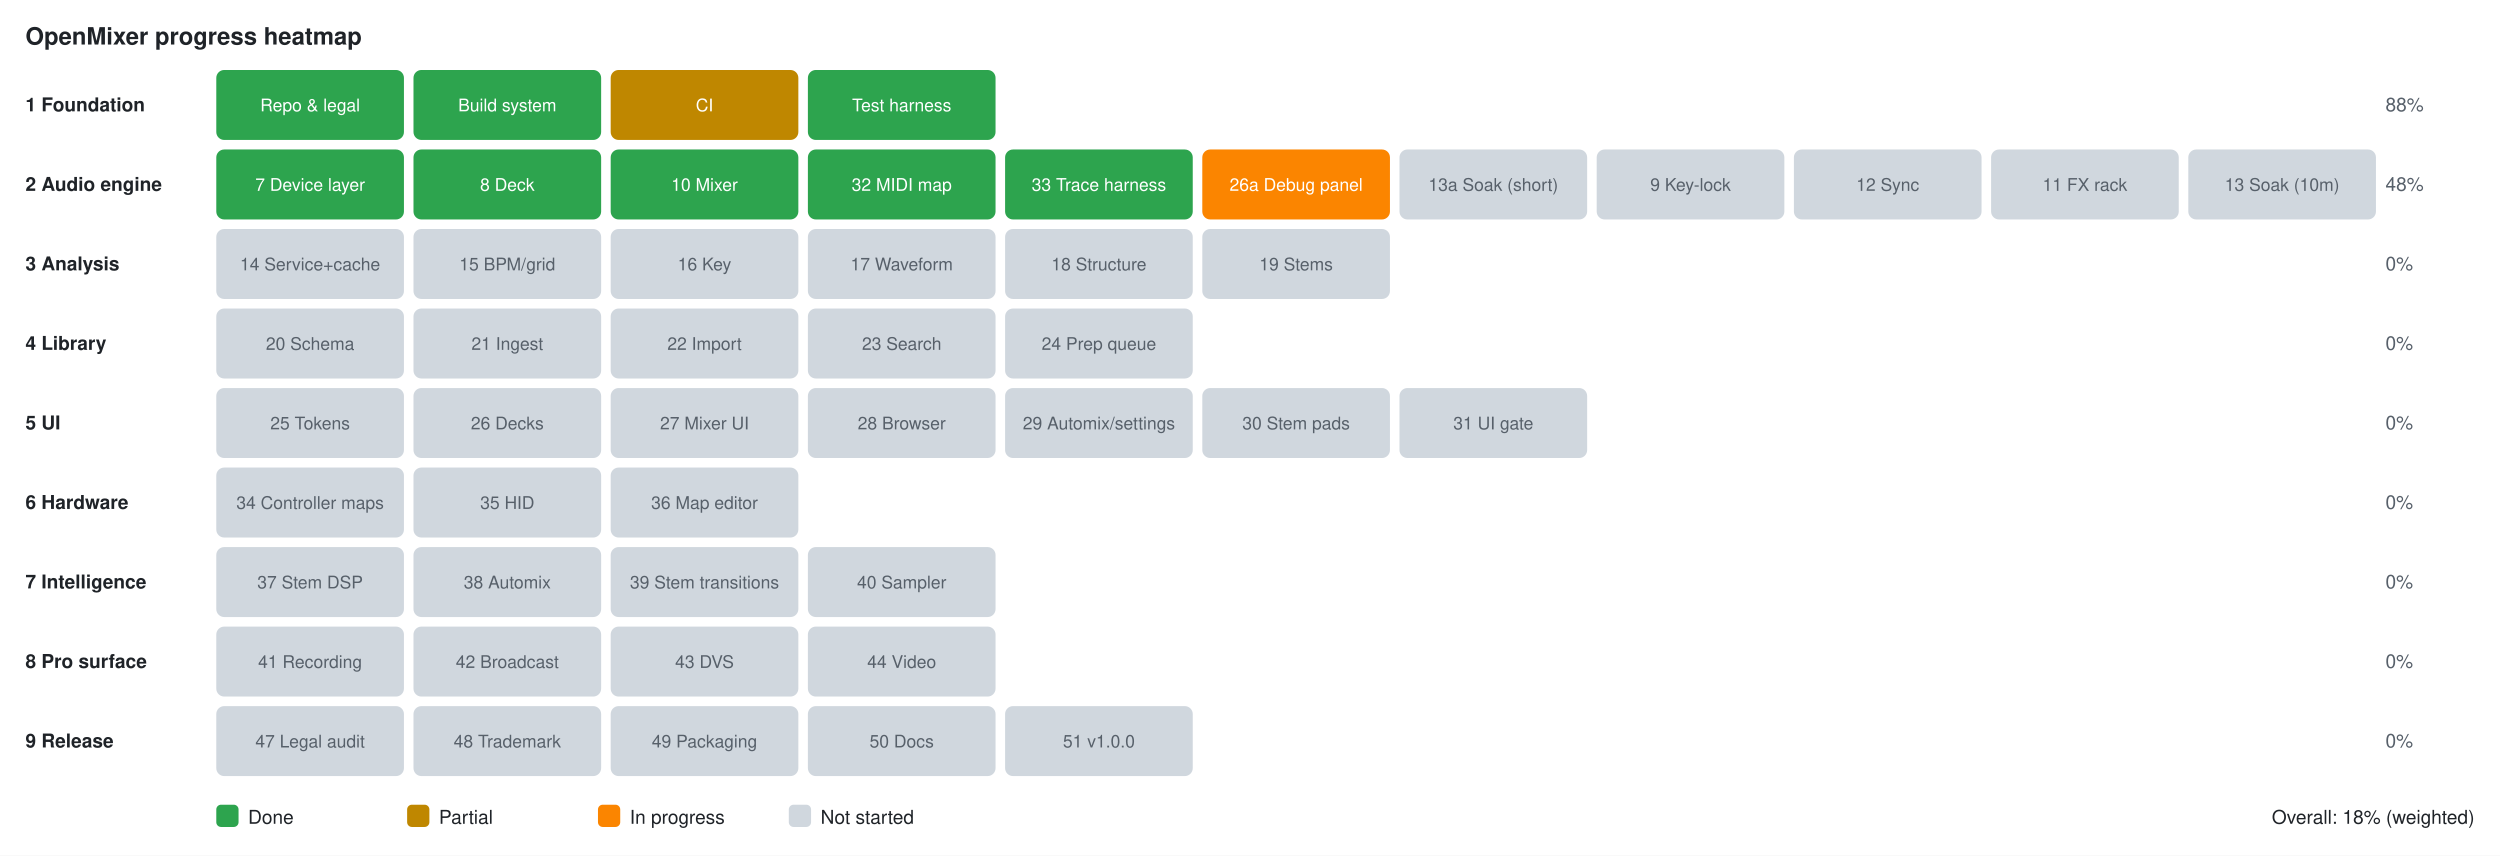
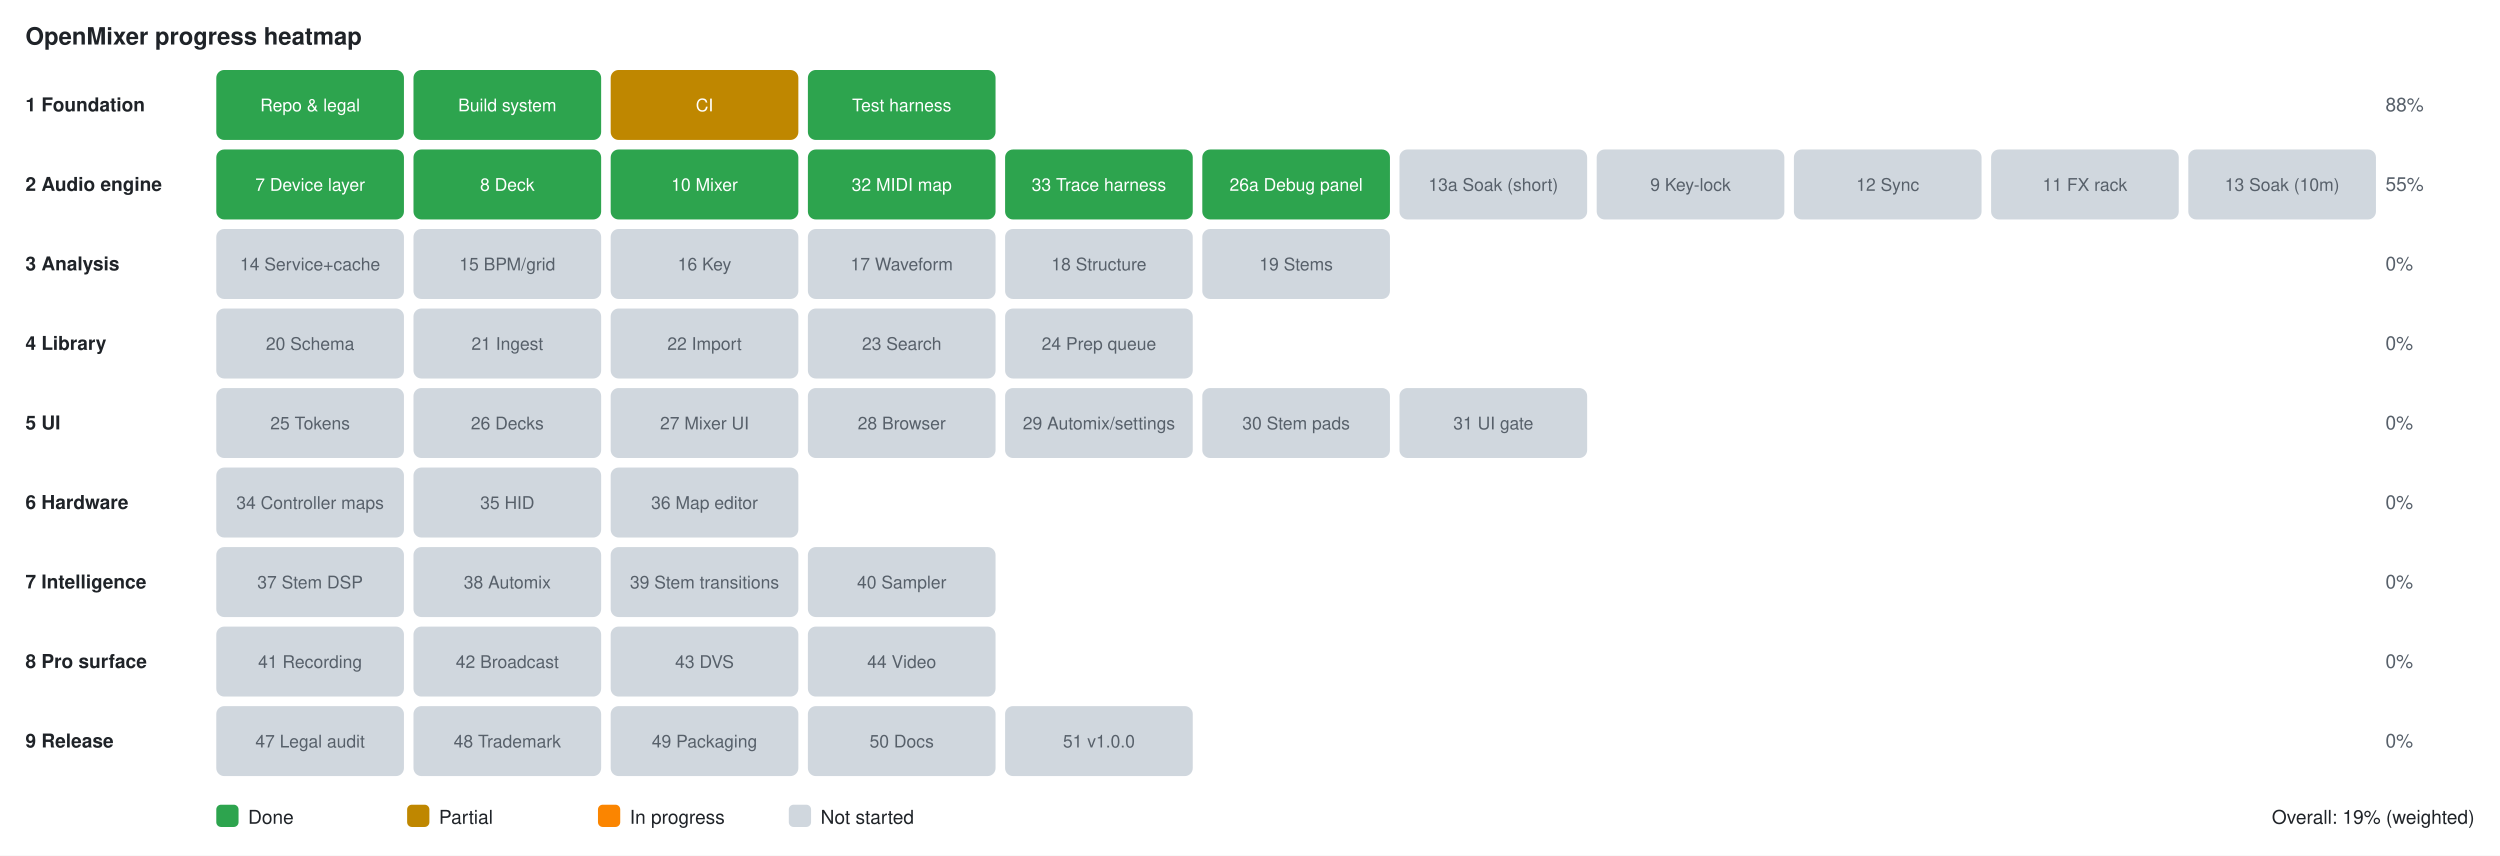
<svg xmlns="http://www.w3.org/2000/svg" width="1572" height="538" viewBox="0 0 1572 538" font-family="-apple-system,Segoe UI,Helvetica,Arial,sans-serif">
  <rect width="100%" height="100%" fill="#ffffff" />
  <text x="16" y="28" font-size="15" font-weight="600" fill="#1f2328">OpenMixer progress heatmap</text>
  <text x="16" y="70.0" font-size="12" font-weight="600" fill="#1f2328">1 Foundation</text>
  <g>
    <rect x="136" y="44" width="118" height="44" rx="5" fill="#2da44e" />
    <text x="195.0" y="70.0" font-size="11" text-anchor="middle" fill="#ffffff">Repo &amp; legal</text>
  </g>
  <g>
    <rect x="260" y="44" width="118" height="44" rx="5" fill="#2da44e" />
    <text x="319.0" y="70.0" font-size="11" text-anchor="middle" fill="#ffffff">Build system</text>
  </g>
  <g>
    <rect x="384" y="44" width="118" height="44" rx="5" fill="#bf8700" />
    <text x="443.0" y="70.0" font-size="11" text-anchor="middle" fill="#ffffff">CI</text>
  </g>
  <g>
    <rect x="508" y="44" width="118" height="44" rx="5" fill="#2da44e" />
    <text x="567.0" y="70.0" font-size="11" text-anchor="middle" fill="#ffffff">Test harness</text>
  </g>
  <text x="1500" y="70.0" font-size="12" fill="#57606a">88%</text>
  <text x="16" y="120.0" font-size="12" font-weight="600" fill="#1f2328">2 Audio engine</text>
  <g>
    <rect x="136" y="94" width="118" height="44" rx="5" fill="#2da44e" />
    <text x="195.0" y="120.0" font-size="11" text-anchor="middle" fill="#ffffff">7 Device layer</text>
  </g>
  <g>
    <rect x="260" y="94" width="118" height="44" rx="5" fill="#2da44e" />
    <text x="319.0" y="120.0" font-size="11" text-anchor="middle" fill="#ffffff">8 Deck</text>
  </g>
  <g>
    <rect x="384" y="94" width="118" height="44" rx="5" fill="#2da44e" />
    <text x="443.0" y="120.0" font-size="11" text-anchor="middle" fill="#ffffff">10 Mixer</text>
  </g>
  <g>
    <rect x="508" y="94" width="118" height="44" rx="5" fill="#2da44e" />
    <text x="567.0" y="120.0" font-size="11" text-anchor="middle" fill="#ffffff">32 MIDI map</text>
  </g>
  <g>
    <rect x="632" y="94" width="118" height="44" rx="5" fill="#2da44e" />
    <text x="691.0" y="120.0" font-size="11" text-anchor="middle" fill="#ffffff">33 Trace harness</text>
  </g>
  <g>
-     <rect x="756" y="94" width="118" height="44" rx="5" fill="#fb8500" />
+     <rect x="756" y="94" width="118" height="44" rx="5" fill="#2da44e" />
    <text x="815.0" y="120.0" font-size="11" text-anchor="middle" fill="#ffffff">26a Debug panel</text>
  </g>
  <g>
    <rect x="880" y="94" width="118" height="44" rx="5" fill="#d0d7de" />
    <text x="939.0" y="120.0" font-size="11" text-anchor="middle" fill="#57606a">13a Soak (short)</text>
  </g>
  <g>
    <rect x="1004" y="94" width="118" height="44" rx="5" fill="#d0d7de" />
    <text x="1063.0" y="120.0" font-size="11" text-anchor="middle" fill="#57606a">9 Key-lock</text>
  </g>
  <g>
    <rect x="1128" y="94" width="118" height="44" rx="5" fill="#d0d7de" />
    <text x="1187.0" y="120.0" font-size="11" text-anchor="middle" fill="#57606a">12 Sync</text>
  </g>
  <g>
    <rect x="1252" y="94" width="118" height="44" rx="5" fill="#d0d7de" />
    <text x="1311.0" y="120.0" font-size="11" text-anchor="middle" fill="#57606a">11 FX rack</text>
  </g>
  <g>
    <rect x="1376" y="94" width="118" height="44" rx="5" fill="#d0d7de" />
    <text x="1435.0" y="120.0" font-size="11" text-anchor="middle" fill="#57606a">13 Soak (10m)</text>
  </g>
-   <text x="1500" y="120.0" font-size="12" fill="#57606a">48%</text>
+   <text x="1500" y="120.0" font-size="12" fill="#57606a">55%</text>
  <text x="16" y="170.0" font-size="12" font-weight="600" fill="#1f2328">3 Analysis</text>
  <g>
    <rect x="136" y="144" width="118" height="44" rx="5" fill="#d0d7de" />
    <text x="195.0" y="170.0" font-size="11" text-anchor="middle" fill="#57606a">14 Service+cache</text>
  </g>
  <g>
    <rect x="260" y="144" width="118" height="44" rx="5" fill="#d0d7de" />
    <text x="319.0" y="170.0" font-size="11" text-anchor="middle" fill="#57606a">15 BPM/grid</text>
  </g>
  <g>
    <rect x="384" y="144" width="118" height="44" rx="5" fill="#d0d7de" />
    <text x="443.0" y="170.0" font-size="11" text-anchor="middle" fill="#57606a">16 Key</text>
  </g>
  <g>
    <rect x="508" y="144" width="118" height="44" rx="5" fill="#d0d7de" />
    <text x="567.0" y="170.0" font-size="11" text-anchor="middle" fill="#57606a">17 Waveform</text>
  </g>
  <g>
    <rect x="632" y="144" width="118" height="44" rx="5" fill="#d0d7de" />
    <text x="691.0" y="170.0" font-size="11" text-anchor="middle" fill="#57606a">18 Structure</text>
  </g>
  <g>
    <rect x="756" y="144" width="118" height="44" rx="5" fill="#d0d7de" />
    <text x="815.0" y="170.0" font-size="11" text-anchor="middle" fill="#57606a">19 Stems</text>
  </g>
  <text x="1500" y="170.0" font-size="12" fill="#57606a">0%</text>
  <text x="16" y="220.0" font-size="12" font-weight="600" fill="#1f2328">4 Library</text>
  <g>
    <rect x="136" y="194" width="118" height="44" rx="5" fill="#d0d7de" />
    <text x="195.0" y="220.0" font-size="11" text-anchor="middle" fill="#57606a">20 Schema</text>
  </g>
  <g>
    <rect x="260" y="194" width="118" height="44" rx="5" fill="#d0d7de" />
    <text x="319.0" y="220.0" font-size="11" text-anchor="middle" fill="#57606a">21 Ingest</text>
  </g>
  <g>
    <rect x="384" y="194" width="118" height="44" rx="5" fill="#d0d7de" />
    <text x="443.0" y="220.0" font-size="11" text-anchor="middle" fill="#57606a">22 Import</text>
  </g>
  <g>
    <rect x="508" y="194" width="118" height="44" rx="5" fill="#d0d7de" />
    <text x="567.0" y="220.0" font-size="11" text-anchor="middle" fill="#57606a">23 Search</text>
  </g>
  <g>
    <rect x="632" y="194" width="118" height="44" rx="5" fill="#d0d7de" />
    <text x="691.0" y="220.0" font-size="11" text-anchor="middle" fill="#57606a">24 Prep queue</text>
  </g>
  <text x="1500" y="220.0" font-size="12" fill="#57606a">0%</text>
  <text x="16" y="270.0" font-size="12" font-weight="600" fill="#1f2328">5 UI</text>
  <g>
    <rect x="136" y="244" width="118" height="44" rx="5" fill="#d0d7de" />
    <text x="195.0" y="270.0" font-size="11" text-anchor="middle" fill="#57606a">25 Tokens</text>
  </g>
  <g>
    <rect x="260" y="244" width="118" height="44" rx="5" fill="#d0d7de" />
    <text x="319.0" y="270.0" font-size="11" text-anchor="middle" fill="#57606a">26 Decks</text>
  </g>
  <g>
    <rect x="384" y="244" width="118" height="44" rx="5" fill="#d0d7de" />
    <text x="443.0" y="270.0" font-size="11" text-anchor="middle" fill="#57606a">27 Mixer UI</text>
  </g>
  <g>
    <rect x="508" y="244" width="118" height="44" rx="5" fill="#d0d7de" />
    <text x="567.0" y="270.0" font-size="11" text-anchor="middle" fill="#57606a">28 Browser</text>
  </g>
  <g>
    <rect x="632" y="244" width="118" height="44" rx="5" fill="#d0d7de" />
    <text x="691.0" y="270.0" font-size="11" text-anchor="middle" fill="#57606a">29 Automix/settings</text>
  </g>
  <g>
    <rect x="756" y="244" width="118" height="44" rx="5" fill="#d0d7de" />
    <text x="815.0" y="270.0" font-size="11" text-anchor="middle" fill="#57606a">30 Stem pads</text>
  </g>
  <g>
    <rect x="880" y="244" width="118" height="44" rx="5" fill="#d0d7de" />
    <text x="939.0" y="270.0" font-size="11" text-anchor="middle" fill="#57606a">31 UI gate</text>
  </g>
  <text x="1500" y="270.0" font-size="12" fill="#57606a">0%</text>
  <text x="16" y="320.0" font-size="12" font-weight="600" fill="#1f2328">6 Hardware</text>
  <g>
    <rect x="136" y="294" width="118" height="44" rx="5" fill="#d0d7de" />
    <text x="195.0" y="320.0" font-size="11" text-anchor="middle" fill="#57606a">34 Controller maps</text>
  </g>
  <g>
    <rect x="260" y="294" width="118" height="44" rx="5" fill="#d0d7de" />
    <text x="319.0" y="320.0" font-size="11" text-anchor="middle" fill="#57606a">35 HID</text>
  </g>
  <g>
    <rect x="384" y="294" width="118" height="44" rx="5" fill="#d0d7de" />
    <text x="443.0" y="320.0" font-size="11" text-anchor="middle" fill="#57606a">36 Map editor</text>
  </g>
  <text x="1500" y="320.0" font-size="12" fill="#57606a">0%</text>
  <text x="16" y="370.0" font-size="12" font-weight="600" fill="#1f2328">7 Intelligence</text>
  <g>
    <rect x="136" y="344" width="118" height="44" rx="5" fill="#d0d7de" />
    <text x="195.0" y="370.0" font-size="11" text-anchor="middle" fill="#57606a">37 Stem DSP</text>
  </g>
  <g>
    <rect x="260" y="344" width="118" height="44" rx="5" fill="#d0d7de" />
    <text x="319.0" y="370.0" font-size="11" text-anchor="middle" fill="#57606a">38 Automix</text>
  </g>
  <g>
    <rect x="384" y="344" width="118" height="44" rx="5" fill="#d0d7de" />
    <text x="443.0" y="370.0" font-size="11" text-anchor="middle" fill="#57606a">39 Stem transitions</text>
  </g>
  <g>
    <rect x="508" y="344" width="118" height="44" rx="5" fill="#d0d7de" />
    <text x="567.0" y="370.0" font-size="11" text-anchor="middle" fill="#57606a">40 Sampler</text>
  </g>
  <text x="1500" y="370.0" font-size="12" fill="#57606a">0%</text>
  <text x="16" y="420.0" font-size="12" font-weight="600" fill="#1f2328">8 Pro surface</text>
  <g>
    <rect x="136" y="394" width="118" height="44" rx="5" fill="#d0d7de" />
    <text x="195.0" y="420.0" font-size="11" text-anchor="middle" fill="#57606a">41 Recording</text>
  </g>
  <g>
    <rect x="260" y="394" width="118" height="44" rx="5" fill="#d0d7de" />
    <text x="319.0" y="420.0" font-size="11" text-anchor="middle" fill="#57606a">42 Broadcast</text>
  </g>
  <g>
    <rect x="384" y="394" width="118" height="44" rx="5" fill="#d0d7de" />
    <text x="443.0" y="420.0" font-size="11" text-anchor="middle" fill="#57606a">43 DVS</text>
  </g>
  <g>
    <rect x="508" y="394" width="118" height="44" rx="5" fill="#d0d7de" />
    <text x="567.0" y="420.0" font-size="11" text-anchor="middle" fill="#57606a">44 Video</text>
  </g>
  <text x="1500" y="420.0" font-size="12" fill="#57606a">0%</text>
  <text x="16" y="470.0" font-size="12" font-weight="600" fill="#1f2328">9 Release</text>
  <g>
    <rect x="136" y="444" width="118" height="44" rx="5" fill="#d0d7de" />
    <text x="195.0" y="470.0" font-size="11" text-anchor="middle" fill="#57606a">47 Legal audit</text>
  </g>
  <g>
    <rect x="260" y="444" width="118" height="44" rx="5" fill="#d0d7de" />
    <text x="319.0" y="470.0" font-size="11" text-anchor="middle" fill="#57606a">48 Trademark</text>
  </g>
  <g>
    <rect x="384" y="444" width="118" height="44" rx="5" fill="#d0d7de" />
    <text x="443.0" y="470.0" font-size="11" text-anchor="middle" fill="#57606a">49 Packaging</text>
  </g>
  <g>
    <rect x="508" y="444" width="118" height="44" rx="5" fill="#d0d7de" />
    <text x="567.0" y="470.0" font-size="11" text-anchor="middle" fill="#57606a">50 Docs</text>
  </g>
  <g>
    <rect x="632" y="444" width="118" height="44" rx="5" fill="#d0d7de" />
    <text x="691.0" y="470.0" font-size="11" text-anchor="middle" fill="#57606a">51 v1.0.0</text>
  </g>
  <text x="1500" y="470.0" font-size="12" fill="#57606a">0%</text>
  <rect x="136" y="506" width="14" height="14" rx="3" fill="#2da44e" />
  <text x="156" y="518" font-size="12" fill="#1f2328">Done</text>
  <rect x="256" y="506" width="14" height="14" rx="3" fill="#bf8700" />
  <text x="276" y="518" font-size="12" fill="#1f2328">Partial</text>
  <rect x="376" y="506" width="14" height="14" rx="3" fill="#fb8500" />
  <text x="396" y="518" font-size="12" fill="#1f2328">In progress</text>
  <rect x="496" y="506" width="14" height="14" rx="3" fill="#d0d7de" />
  <text x="516" y="518" font-size="12" fill="#1f2328">Not started</text>
-   <text x="1556" y="518" font-size="12" text-anchor="end" fill="#1f2328">Overall: 18% (weighted)</text>
+   <text x="1556" y="518" font-size="12" text-anchor="end" fill="#1f2328">Overall: 19% (weighted)</text>
</svg>
